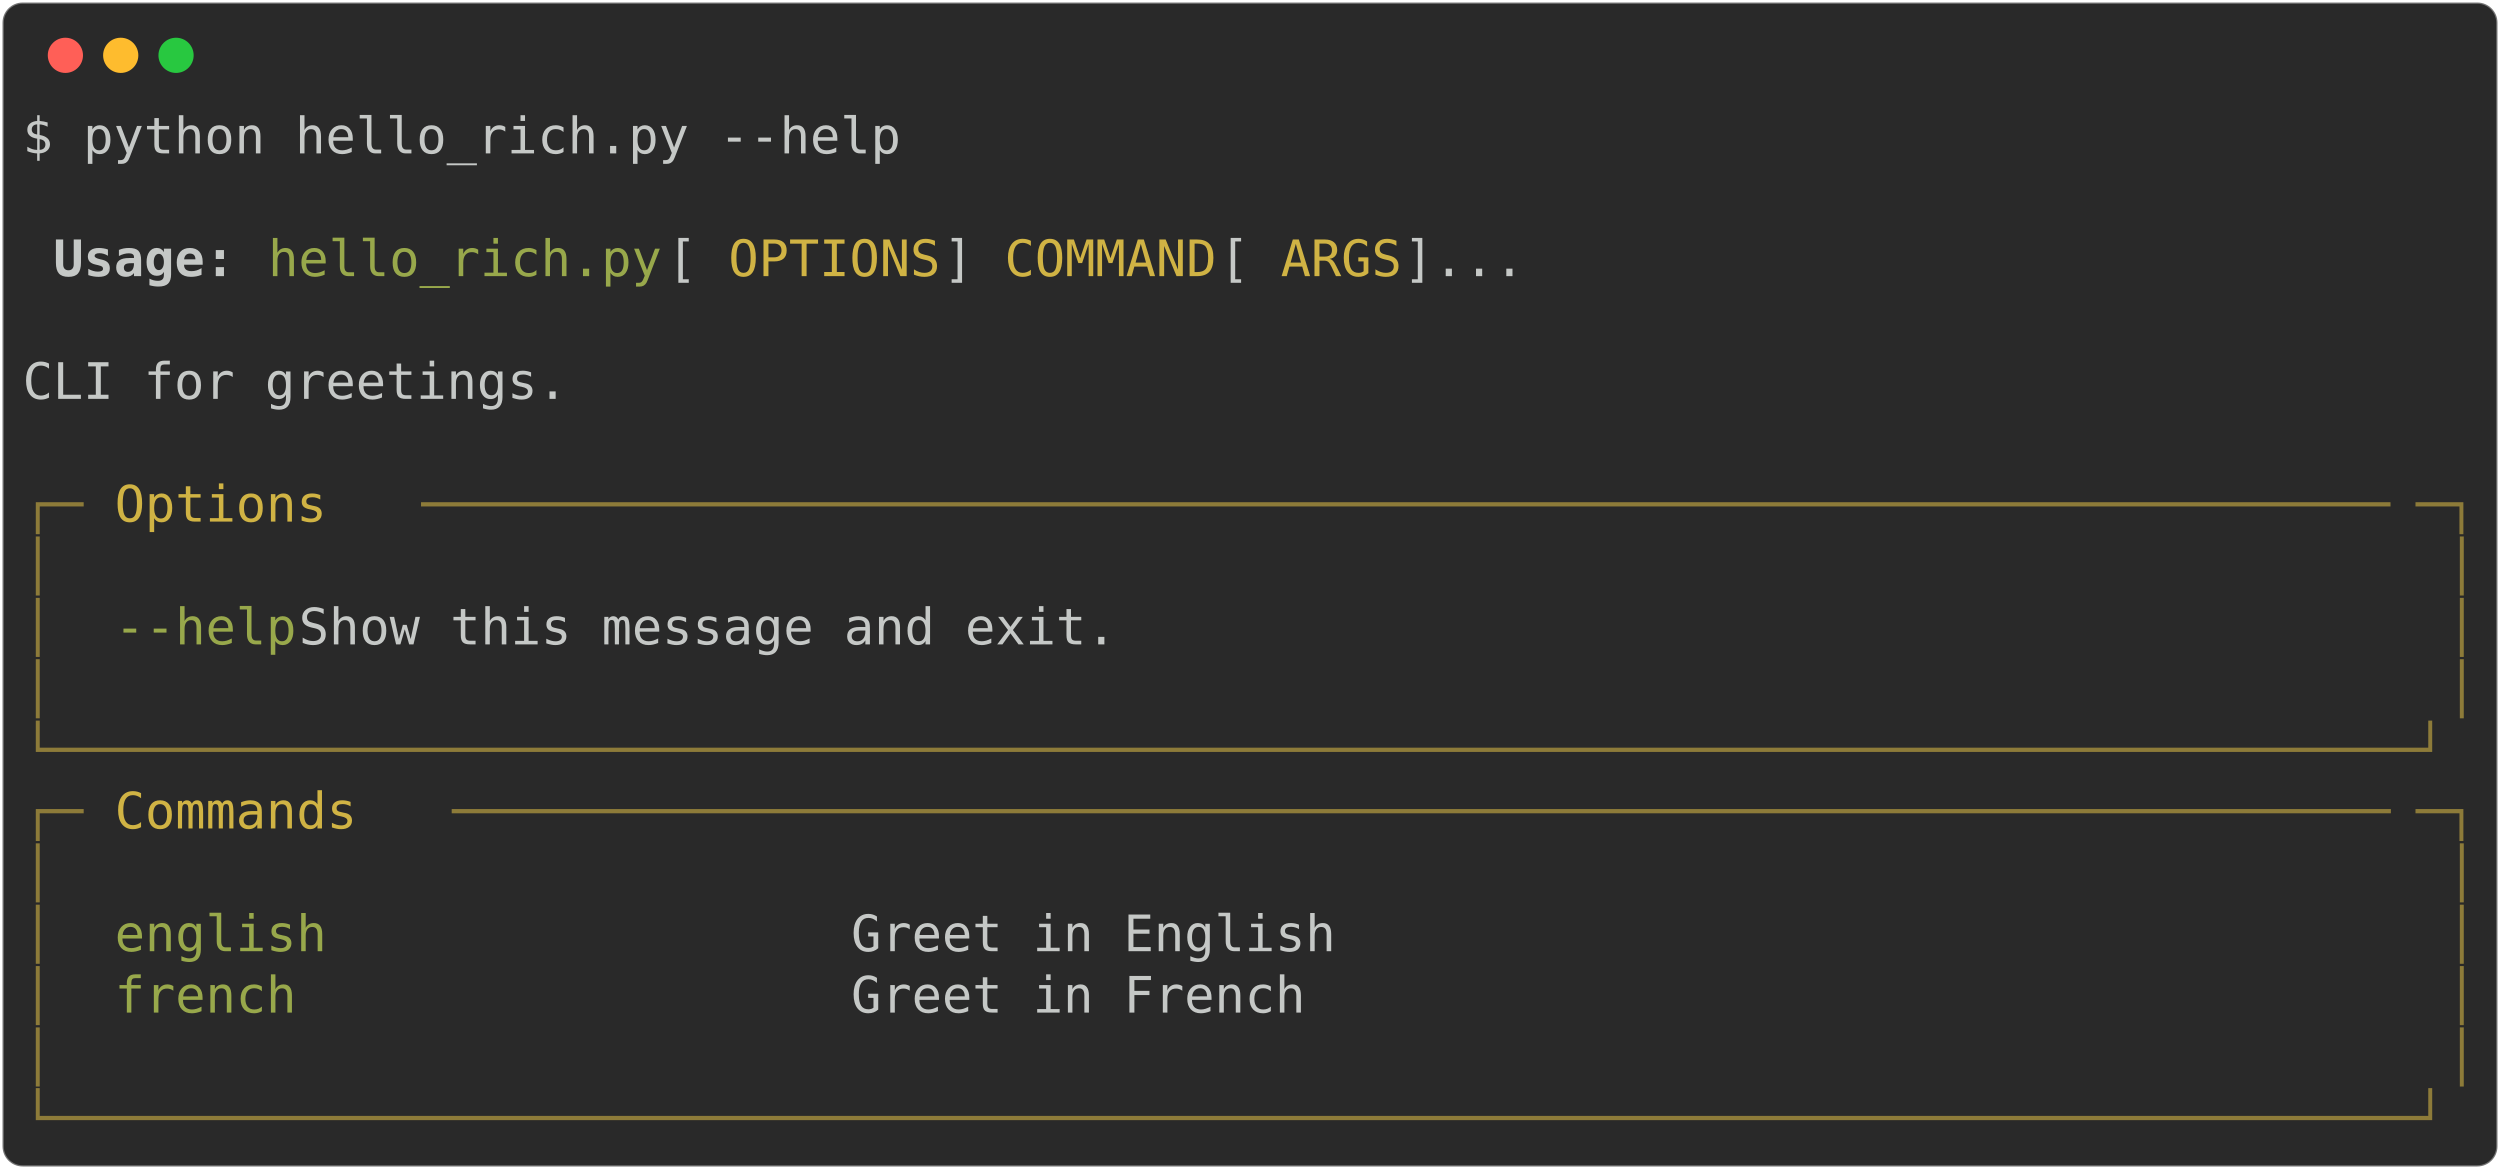
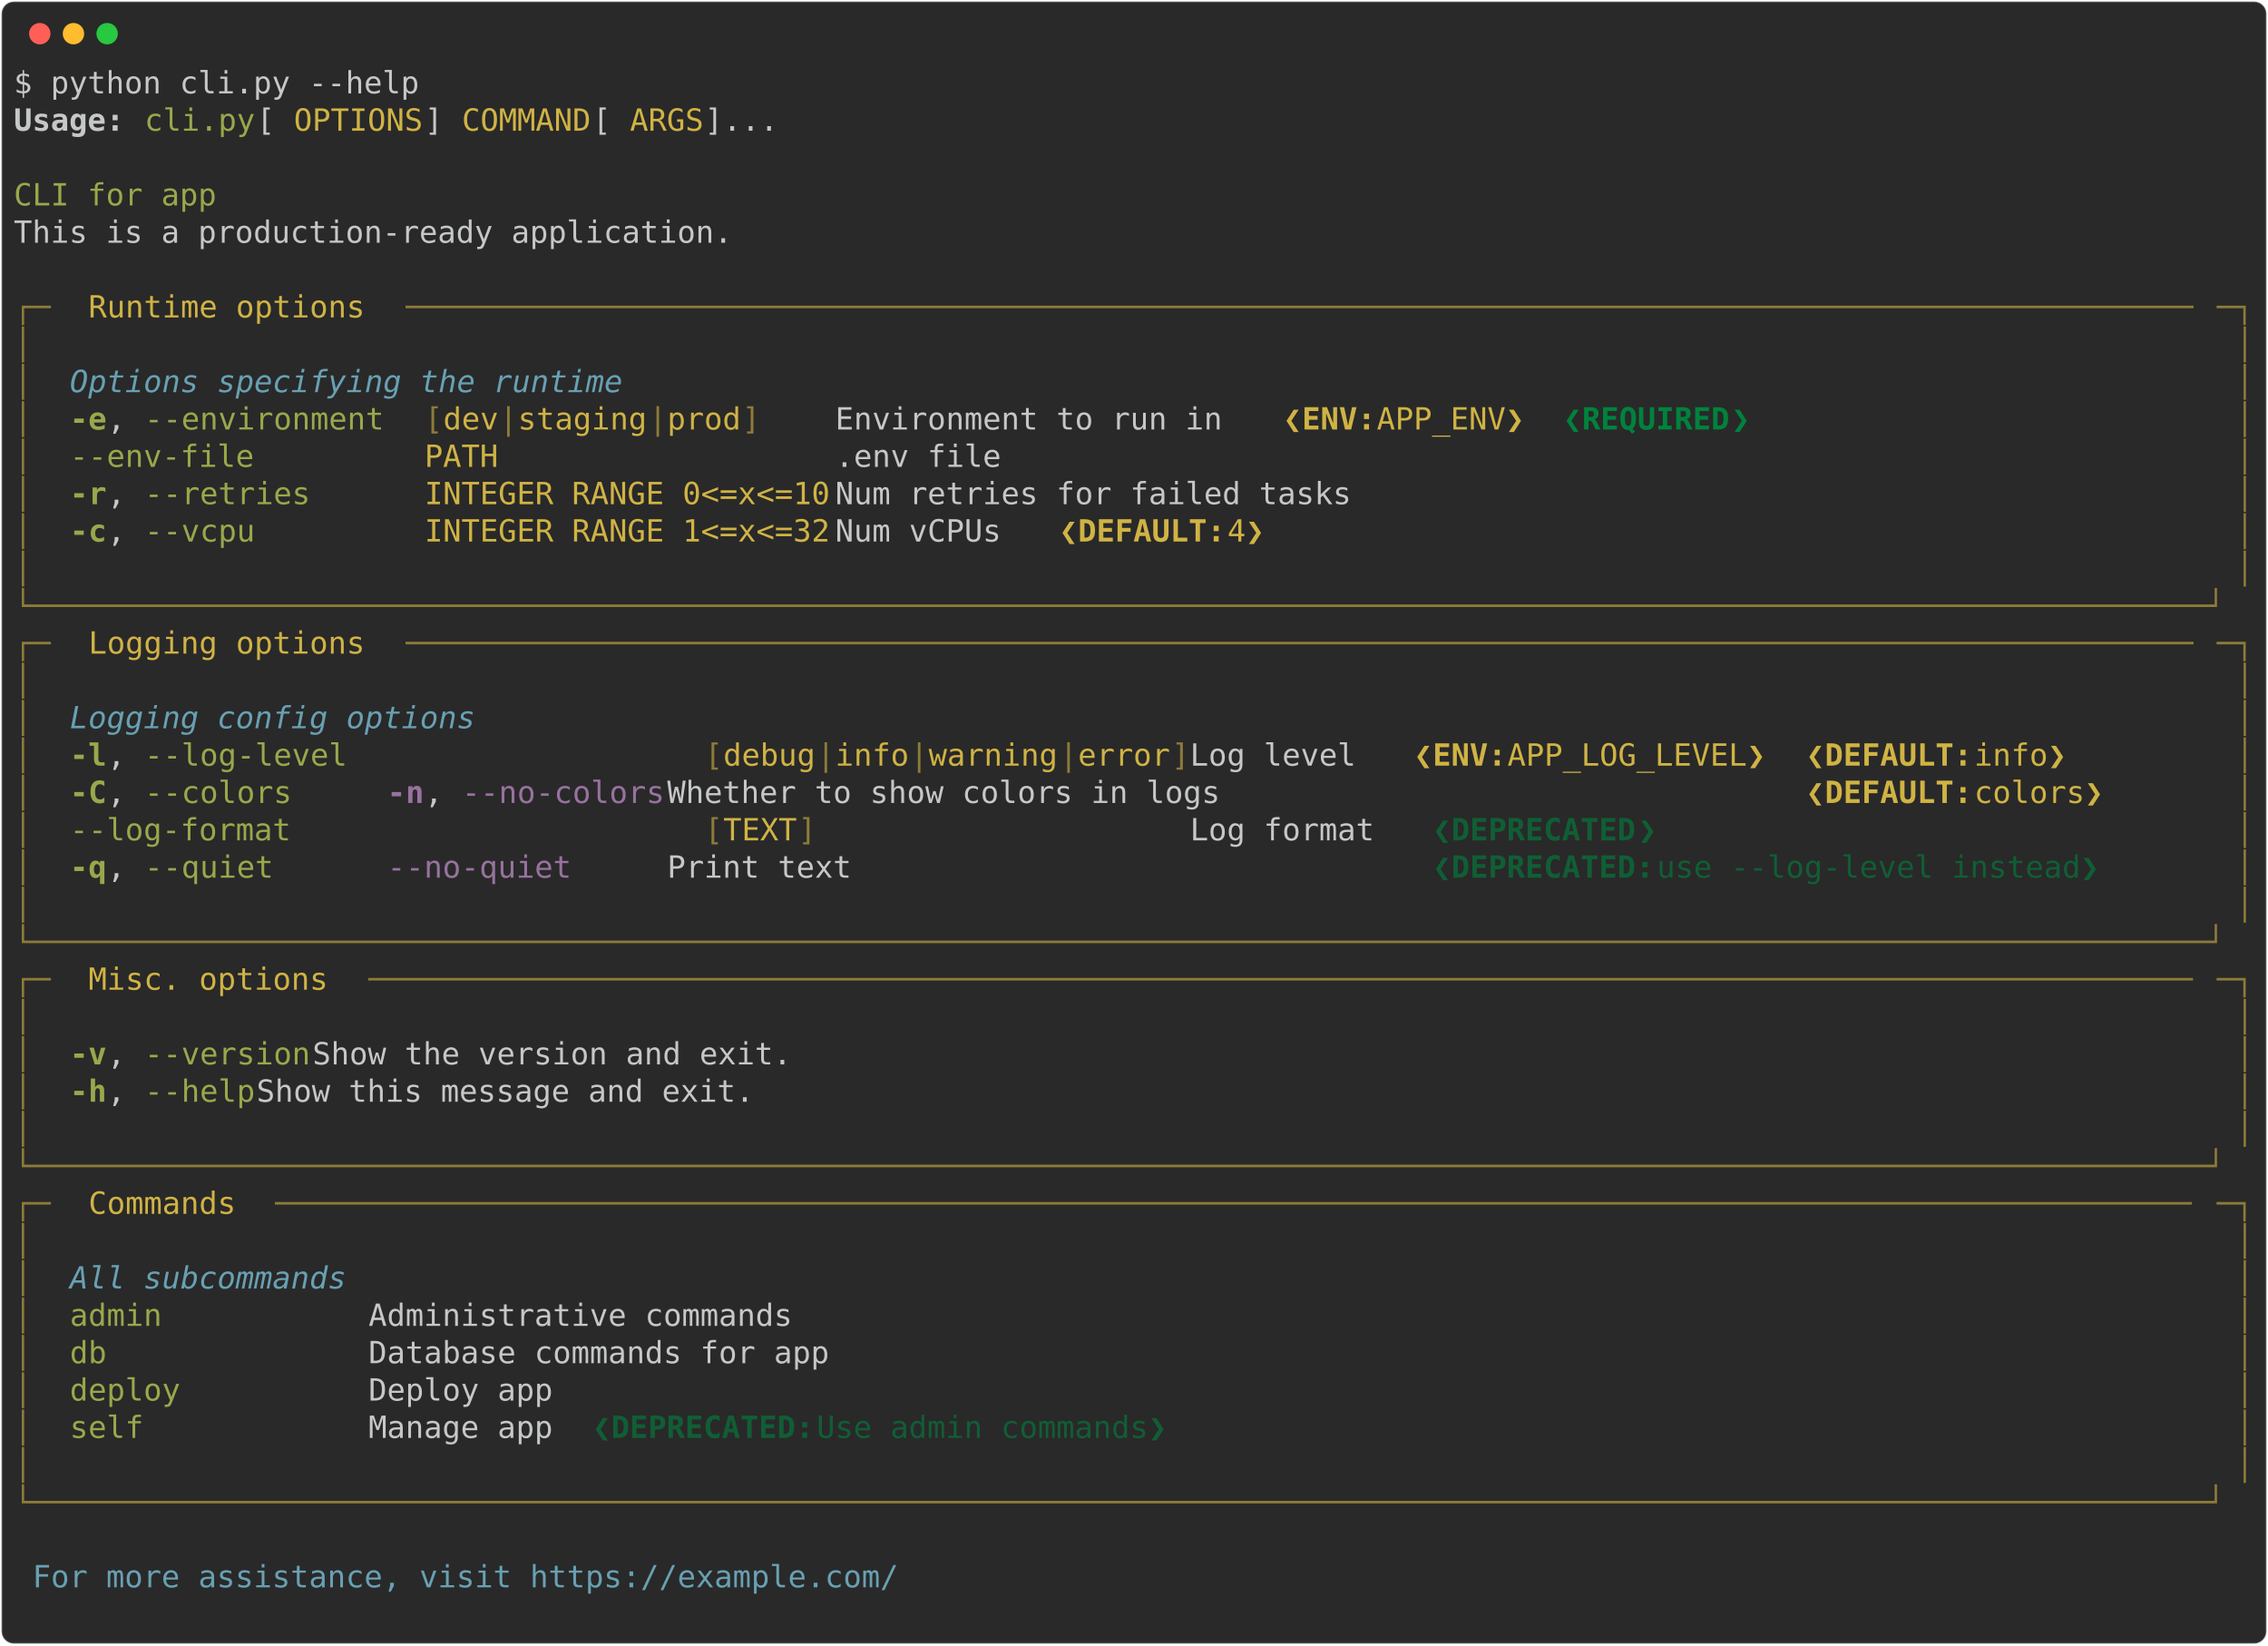
- <svg xmlns="http://www.w3.org/2000/svg" class="rich-terminal" viewBox="0 0 994 464.8">
+ <svg xmlns="http://www.w3.org/2000/svg" class="rich-terminal" viewBox="0 0 1482 1074.8">
  <style>

    @font-face {
        font-family: "Fira Code";
        src: local("FiraCode-Regular"),
                url("https://cdnjs.cloudflare.com/ajax/libs/firacode/6.2.0/woff2/FiraCode-Regular.woff2") format("woff2"),
                url("https://cdnjs.cloudflare.com/ajax/libs/firacode/6.2.0/woff/FiraCode-Regular.woff") format("woff");
        font-style: normal;
        font-weight: 400;
    }
    @font-face {
        font-family: "Fira Code";
        src: local("FiraCode-Bold"),
                url("https://cdnjs.cloudflare.com/ajax/libs/firacode/6.2.0/woff2/FiraCode-Bold.woff2") format("woff2"),
                url("https://cdnjs.cloudflare.com/ajax/libs/firacode/6.2.0/woff/FiraCode-Bold.woff") format("woff");
        font-style: bold;
        font-weight: 700;
    }

-     .terminal-767003265-matrix {
+     .terminal-3700140104-matrix {
        font-family: Fira Code, monospace;
        font-size: 20px;
        line-height: 24.4px;
        font-variant-east-asian: full-width;
    }

-     .terminal-767003265-title {
+     .terminal-3700140104-title {
        font-size: 18px;
        font-weight: bold;
        font-family: arial;
    }

-     .terminal-767003265-r1 { fill: #c5c8c6 }
- .terminal-767003265-r2 { fill: #c5c8c6;font-weight: bold }
- .terminal-767003265-r3 { fill: #98a84b }
- .terminal-767003265-r4 { fill: #d0b344 }
- .terminal-767003265-r5 { fill: #8d7b39 }
+     .terminal-3700140104-r1 { fill: #c5c8c6 }
+ .terminal-3700140104-r2 { fill: #c5c8c6;font-weight: bold }
+ .terminal-3700140104-r3 { fill: #98a84b }
+ .terminal-3700140104-r4 { fill: #d0b344 }
+ .terminal-3700140104-r5 { fill: #8d7b39 }
+ .terminal-3700140104-r6 { fill: #68a0b3;font-style: italic; }
+ .terminal-3700140104-r7 { fill: #98a84b;font-weight: bold }
+ .terminal-3700140104-r8 { fill: #d0b344;font-weight: bold }
+ .terminal-3700140104-r9 { fill: #00823d }
+ .terminal-3700140104-r10 { fill: #00823d;font-weight: bold }
+ .terminal-3700140104-r11 { fill: #98729f;font-weight: bold }
+ .terminal-3700140104-r12 { fill: #98729f }
+ .terminal-3700140104-r13 { fill: #105e35 }
+ .terminal-3700140104-r14 { fill: #105e35;font-weight: bold }
+ .terminal-3700140104-r15 { fill: #68a0b3 }
    </style>
  <defs>
-     <clipPath id="terminal-767003265-clip-terminal">
-       <rect x="0" y="0" width="975.0" height="413.8" />
-     </clipPath>
-     <clipPath id="terminal-767003265-line-0">
-       <rect x="0" y="1.5" width="976" height="24.65" />
-     </clipPath>
-     <clipPath id="terminal-767003265-line-1">
-       <rect x="0" y="25.9" width="976" height="24.65" />
-     </clipPath>
-     <clipPath id="terminal-767003265-line-2">
-       <rect x="0" y="50.3" width="976" height="24.65" />
-     </clipPath>
-     <clipPath id="terminal-767003265-line-3">
-       <rect x="0" y="74.7" width="976" height="24.65" />
-     </clipPath>
-     <clipPath id="terminal-767003265-line-4">
-       <rect x="0" y="99.1" width="976" height="24.65" />
-     </clipPath>
-     <clipPath id="terminal-767003265-line-5">
-       <rect x="0" y="123.5" width="976" height="24.65" />
-     </clipPath>
-     <clipPath id="terminal-767003265-line-6">
-       <rect x="0" y="147.9" width="976" height="24.65" />
-     </clipPath>
-     <clipPath id="terminal-767003265-line-7">
-       <rect x="0" y="172.3" width="976" height="24.65" />
-     </clipPath>
-     <clipPath id="terminal-767003265-line-8">
-       <rect x="0" y="196.7" width="976" height="24.65" />
-     </clipPath>
-     <clipPath id="terminal-767003265-line-9">
-       <rect x="0" y="221.1" width="976" height="24.65" />
-     </clipPath>
-     <clipPath id="terminal-767003265-line-10">
-       <rect x="0" y="245.5" width="976" height="24.65" />
-     </clipPath>
-     <clipPath id="terminal-767003265-line-11">
-       <rect x="0" y="269.9" width="976" height="24.65" />
-     </clipPath>
-     <clipPath id="terminal-767003265-line-12">
-       <rect x="0" y="294.3" width="976" height="24.65" />
-     </clipPath>
-     <clipPath id="terminal-767003265-line-13">
-       <rect x="0" y="318.7" width="976" height="24.65" />
-     </clipPath>
-     <clipPath id="terminal-767003265-line-14">
-       <rect x="0" y="343.1" width="976" height="24.65" />
-     </clipPath>
-     <clipPath id="terminal-767003265-line-15">
-       <rect x="0" y="367.5" width="976" height="24.65" />
+     <clipPath id="terminal-3700140104-clip-terminal">
+       <rect x="0" y="0" width="1463.0" height="1023.8" />
+     </clipPath>
+     <clipPath id="terminal-3700140104-line-0">
+       <rect x="0" y="1.5" width="1464" height="24.65" />
+     </clipPath>
+     <clipPath id="terminal-3700140104-line-1">
+       <rect x="0" y="25.9" width="1464" height="24.65" />
+     </clipPath>
+     <clipPath id="terminal-3700140104-line-2">
+       <rect x="0" y="50.3" width="1464" height="24.65" />
+     </clipPath>
+     <clipPath id="terminal-3700140104-line-3">
+       <rect x="0" y="74.7" width="1464" height="24.65" />
+     </clipPath>
+     <clipPath id="terminal-3700140104-line-4">
+       <rect x="0" y="99.1" width="1464" height="24.65" />
+     </clipPath>
+     <clipPath id="terminal-3700140104-line-5">
+       <rect x="0" y="123.5" width="1464" height="24.65" />
+     </clipPath>
+     <clipPath id="terminal-3700140104-line-6">
+       <rect x="0" y="147.9" width="1464" height="24.65" />
+     </clipPath>
+     <clipPath id="terminal-3700140104-line-7">
+       <rect x="0" y="172.3" width="1464" height="24.65" />
+     </clipPath>
+     <clipPath id="terminal-3700140104-line-8">
+       <rect x="0" y="196.7" width="1464" height="24.65" />
+     </clipPath>
+     <clipPath id="terminal-3700140104-line-9">
+       <rect x="0" y="221.1" width="1464" height="24.65" />
+     </clipPath>
+     <clipPath id="terminal-3700140104-line-10">
+       <rect x="0" y="245.5" width="1464" height="24.65" />
+     </clipPath>
+     <clipPath id="terminal-3700140104-line-11">
+       <rect x="0" y="269.9" width="1464" height="24.65" />
+     </clipPath>
+     <clipPath id="terminal-3700140104-line-12">
+       <rect x="0" y="294.3" width="1464" height="24.65" />
+     </clipPath>
+     <clipPath id="terminal-3700140104-line-13">
+       <rect x="0" y="318.7" width="1464" height="24.65" />
+     </clipPath>
+     <clipPath id="terminal-3700140104-line-14">
+       <rect x="0" y="343.1" width="1464" height="24.65" />
+     </clipPath>
+     <clipPath id="terminal-3700140104-line-15">
+       <rect x="0" y="367.5" width="1464" height="24.65" />
+     </clipPath>
+     <clipPath id="terminal-3700140104-line-16">
+       <rect x="0" y="391.9" width="1464" height="24.65" />
+     </clipPath>
+     <clipPath id="terminal-3700140104-line-17">
+       <rect x="0" y="416.3" width="1464" height="24.65" />
+     </clipPath>
+     <clipPath id="terminal-3700140104-line-18">
+       <rect x="0" y="440.7" width="1464" height="24.65" />
+     </clipPath>
+     <clipPath id="terminal-3700140104-line-19">
+       <rect x="0" y="465.1" width="1464" height="24.65" />
+     </clipPath>
+     <clipPath id="terminal-3700140104-line-20">
+       <rect x="0" y="489.5" width="1464" height="24.65" />
+     </clipPath>
+     <clipPath id="terminal-3700140104-line-21">
+       <rect x="0" y="513.9" width="1464" height="24.65" />
+     </clipPath>
+     <clipPath id="terminal-3700140104-line-22">
+       <rect x="0" y="538.3" width="1464" height="24.65" />
+     </clipPath>
+     <clipPath id="terminal-3700140104-line-23">
+       <rect x="0" y="562.7" width="1464" height="24.65" />
+     </clipPath>
+     <clipPath id="terminal-3700140104-line-24">
+       <rect x="0" y="587.1" width="1464" height="24.65" />
+     </clipPath>
+     <clipPath id="terminal-3700140104-line-25">
+       <rect x="0" y="611.5" width="1464" height="24.65" />
+     </clipPath>
+     <clipPath id="terminal-3700140104-line-26">
+       <rect x="0" y="635.9" width="1464" height="24.65" />
+     </clipPath>
+     <clipPath id="terminal-3700140104-line-27">
+       <rect x="0" y="660.3" width="1464" height="24.65" />
+     </clipPath>
+     <clipPath id="terminal-3700140104-line-28">
+       <rect x="0" y="684.7" width="1464" height="24.65" />
+     </clipPath>
+     <clipPath id="terminal-3700140104-line-29">
+       <rect x="0" y="709.1" width="1464" height="24.65" />
+     </clipPath>
+     <clipPath id="terminal-3700140104-line-30">
+       <rect x="0" y="733.5" width="1464" height="24.65" />
+     </clipPath>
+     <clipPath id="terminal-3700140104-line-31">
+       <rect x="0" y="757.9" width="1464" height="24.65" />
+     </clipPath>
+     <clipPath id="terminal-3700140104-line-32">
+       <rect x="0" y="782.3" width="1464" height="24.65" />
+     </clipPath>
+     <clipPath id="terminal-3700140104-line-33">
+       <rect x="0" y="806.7" width="1464" height="24.65" />
+     </clipPath>
+     <clipPath id="terminal-3700140104-line-34">
+       <rect x="0" y="831.1" width="1464" height="24.65" />
+     </clipPath>
+     <clipPath id="terminal-3700140104-line-35">
+       <rect x="0" y="855.5" width="1464" height="24.65" />
+     </clipPath>
+     <clipPath id="terminal-3700140104-line-36">
+       <rect x="0" y="879.9" width="1464" height="24.65" />
+     </clipPath>
+     <clipPath id="terminal-3700140104-line-37">
+       <rect x="0" y="904.3" width="1464" height="24.65" />
+     </clipPath>
+     <clipPath id="terminal-3700140104-line-38">
+       <rect x="0" y="928.7" width="1464" height="24.65" />
+     </clipPath>
+     <clipPath id="terminal-3700140104-line-39">
+       <rect x="0" y="953.1" width="1464" height="24.65" />
+     </clipPath>
+     <clipPath id="terminal-3700140104-line-40">
+       <rect x="0" y="977.5" width="1464" height="24.65" />
    </clipPath>
  </defs>
-   <rect fill="#292929" stroke="rgba(255,255,255,0.35)" stroke-width="1" x="1" y="1" width="992" height="462.8" rx="8" />
+   <rect fill="#292929" stroke="rgba(255,255,255,0.35)" stroke-width="1" x="1" y="1" width="1480" height="1072.8" rx="8" />
  <g transform="translate(26,22)">
    <circle cx="0" cy="0" r="7" fill="#ff5f57" />
    <circle cx="22" cy="0" r="7" fill="#febc2e" />
    <circle cx="44" cy="0" r="7" fill="#28c840" />
  </g>
-   <g transform="translate(9, 41)" clip-path="url(#terminal-767003265-clip-terminal)">
-     <g class="terminal-767003265-matrix">
-       <text class="terminal-767003265-r1" x="0" y="20" textLength="353.8" clip-path="url(#terminal-767003265-line-0)">$ python hello_rich.py --help</text>
-       <text class="terminal-767003265-r1" x="976" y="20" textLength="12.2" clip-path="url(#terminal-767003265-line-0)">
- </text>
-       <text class="terminal-767003265-r1" x="976" y="44.4" textLength="12.2" clip-path="url(#terminal-767003265-line-1)">
- </text>
-       <text class="terminal-767003265-r2" x="12.2" y="68.8" textLength="73.2" clip-path="url(#terminal-767003265-line-2)">Usage:</text>
-       <text class="terminal-767003265-r3" x="97.6" y="68.8" textLength="158.6" clip-path="url(#terminal-767003265-line-2)">hello_rich.py</text>
-       <text class="terminal-767003265-r1" x="256.2" y="68.8" textLength="24.4" clip-path="url(#terminal-767003265-line-2)"> [</text>
-       <text class="terminal-767003265-r4" x="280.6" y="68.8" textLength="85.4" clip-path="url(#terminal-767003265-line-2)">OPTIONS</text>
-       <text class="terminal-767003265-r1" x="366" y="68.8" textLength="24.4" clip-path="url(#terminal-767003265-line-2)">] </text>
-       <text class="terminal-767003265-r4" x="390.4" y="68.8" textLength="85.4" clip-path="url(#terminal-767003265-line-2)">COMMAND</text>
-       <text class="terminal-767003265-r1" x="475.8" y="68.8" textLength="24.4" clip-path="url(#terminal-767003265-line-2)"> [</text>
-       <text class="terminal-767003265-r4" x="500.2" y="68.8" textLength="48.8" clip-path="url(#terminal-767003265-line-2)">ARGS</text>
-       <text class="terminal-767003265-r1" x="549" y="68.8" textLength="427" clip-path="url(#terminal-767003265-line-2)">]...                               </text>
-       <text class="terminal-767003265-r1" x="976" y="68.8" textLength="12.2" clip-path="url(#terminal-767003265-line-2)">
- </text>
-       <text class="terminal-767003265-r1" x="976" y="93.2" textLength="12.2" clip-path="url(#terminal-767003265-line-3)">
- </text>
-       <text class="terminal-767003265-r1" x="0" y="117.6" textLength="976" clip-path="url(#terminal-767003265-line-4)"> CLI for greetings.                                                             </text>
-       <text class="terminal-767003265-r1" x="976" y="117.6" textLength="12.2" clip-path="url(#terminal-767003265-line-4)">
- </text>
-       <text class="terminal-767003265-r1" x="976" y="142" textLength="12.2" clip-path="url(#terminal-767003265-line-5)">
- </text>
-       <text class="terminal-767003265-r5" x="0" y="166.4" textLength="24.4" clip-path="url(#terminal-767003265-line-6)">┌─</text>
-       <text class="terminal-767003265-r4" x="36.6" y="166.4" textLength="109.8" clip-path="url(#terminal-767003265-line-6)"> Options </text>
-       <text class="terminal-767003265-r5" x="158.6" y="166.4" textLength="793" clip-path="url(#terminal-767003265-line-6)">─────────────────────────────────────────────────────────────────</text>
-       <text class="terminal-767003265-r5" x="951.6" y="166.4" textLength="24.4" clip-path="url(#terminal-767003265-line-6)">─┐</text>
-       <text class="terminal-767003265-r1" x="976" y="166.4" textLength="12.2" clip-path="url(#terminal-767003265-line-6)">
- </text>
-       <text class="terminal-767003265-r5" x="0" y="190.8" textLength="12.2" clip-path="url(#terminal-767003265-line-7)">│</text>
-       <text class="terminal-767003265-r5" x="963.8" y="190.8" textLength="12.2" clip-path="url(#terminal-767003265-line-7)">│</text>
-       <text class="terminal-767003265-r1" x="976" y="190.8" textLength="12.2" clip-path="url(#terminal-767003265-line-7)">
- </text>
-       <text class="terminal-767003265-r5" x="0" y="215.2" textLength="12.2" clip-path="url(#terminal-767003265-line-8)">│</text>
-       <text class="terminal-767003265-r3" x="36.6" y="215.2" textLength="73.2" clip-path="url(#terminal-767003265-line-8)">--help</text>
-       <text class="terminal-767003265-r1" x="109.8" y="215.2" textLength="854" clip-path="url(#terminal-767003265-line-8)">  Show this message and exit.                                         </text>
-       <text class="terminal-767003265-r5" x="963.8" y="215.2" textLength="12.2" clip-path="url(#terminal-767003265-line-8)">│</text>
-       <text class="terminal-767003265-r1" x="976" y="215.2" textLength="12.2" clip-path="url(#terminal-767003265-line-8)">
- </text>
-       <text class="terminal-767003265-r5" x="0" y="239.6" textLength="12.2" clip-path="url(#terminal-767003265-line-9)">│</text>
-       <text class="terminal-767003265-r5" x="963.8" y="239.6" textLength="12.2" clip-path="url(#terminal-767003265-line-9)">│</text>
-       <text class="terminal-767003265-r1" x="976" y="239.6" textLength="12.2" clip-path="url(#terminal-767003265-line-9)">
- </text>
-       <text class="terminal-767003265-r5" x="0" y="264" textLength="976" clip-path="url(#terminal-767003265-line-10)">└──────────────────────────────────────────────────────────────────────────────┘</text>
-       <text class="terminal-767003265-r1" x="976" y="264" textLength="12.2" clip-path="url(#terminal-767003265-line-10)">
- </text>
-       <text class="terminal-767003265-r5" x="0" y="288.4" textLength="24.4" clip-path="url(#terminal-767003265-line-11)">┌─</text>
-       <text class="terminal-767003265-r4" x="36.6" y="288.4" textLength="122" clip-path="url(#terminal-767003265-line-11)"> Commands </text>
-       <text class="terminal-767003265-r5" x="170.8" y="288.4" textLength="780.8" clip-path="url(#terminal-767003265-line-11)">────────────────────────────────────────────────────────────────</text>
-       <text class="terminal-767003265-r5" x="951.6" y="288.4" textLength="24.4" clip-path="url(#terminal-767003265-line-11)">─┐</text>
-       <text class="terminal-767003265-r1" x="976" y="288.4" textLength="12.2" clip-path="url(#terminal-767003265-line-11)">
- </text>
-       <text class="terminal-767003265-r5" x="0" y="312.8" textLength="12.2" clip-path="url(#terminal-767003265-line-12)">│</text>
-       <text class="terminal-767003265-r5" x="963.8" y="312.8" textLength="12.2" clip-path="url(#terminal-767003265-line-12)">│</text>
-       <text class="terminal-767003265-r1" x="976" y="312.8" textLength="12.2" clip-path="url(#terminal-767003265-line-12)">
- </text>
-       <text class="terminal-767003265-r5" x="0" y="337.2" textLength="12.2" clip-path="url(#terminal-767003265-line-13)">│</text>
-       <text class="terminal-767003265-r3" x="36.6" y="337.2" textLength="280.6" clip-path="url(#terminal-767003265-line-13)">english                </text>
-       <text class="terminal-767003265-r1" x="329.4" y="337.2" textLength="634.4" clip-path="url(#terminal-767003265-line-13)"> Greet in English                                   </text>
-       <text class="terminal-767003265-r5" x="963.8" y="337.2" textLength="12.2" clip-path="url(#terminal-767003265-line-13)">│</text>
-       <text class="terminal-767003265-r1" x="976" y="337.2" textLength="12.2" clip-path="url(#terminal-767003265-line-13)">
- </text>
-       <text class="terminal-767003265-r5" x="0" y="361.6" textLength="12.2" clip-path="url(#terminal-767003265-line-14)">│</text>
-       <text class="terminal-767003265-r3" x="36.6" y="361.6" textLength="280.6" clip-path="url(#terminal-767003265-line-14)">french                 </text>
-       <text class="terminal-767003265-r1" x="329.4" y="361.6" textLength="634.4" clip-path="url(#terminal-767003265-line-14)"> Greet in French                                    </text>
-       <text class="terminal-767003265-r5" x="963.8" y="361.6" textLength="12.2" clip-path="url(#terminal-767003265-line-14)">│</text>
-       <text class="terminal-767003265-r1" x="976" y="361.6" textLength="12.2" clip-path="url(#terminal-767003265-line-14)">
- </text>
-       <text class="terminal-767003265-r5" x="0" y="386" textLength="12.2" clip-path="url(#terminal-767003265-line-15)">│</text>
-       <text class="terminal-767003265-r5" x="963.8" y="386" textLength="12.2" clip-path="url(#terminal-767003265-line-15)">│</text>
-       <text class="terminal-767003265-r1" x="976" y="386" textLength="12.2" clip-path="url(#terminal-767003265-line-15)">
- </text>
-       <text class="terminal-767003265-r5" x="0" y="410.4" textLength="976" clip-path="url(#terminal-767003265-line-16)">└──────────────────────────────────────────────────────────────────────────────┘</text>
-       <text class="terminal-767003265-r1" x="976" y="410.4" textLength="12.2" clip-path="url(#terminal-767003265-line-16)">
+   <g transform="translate(9, 41)" clip-path="url(#terminal-3700140104-clip-terminal)">
+     <g class="terminal-3700140104-matrix">
+       <text class="terminal-3700140104-r1" x="0" y="20" textLength="268.4" clip-path="url(#terminal-3700140104-line-0)">$ python cli.py --help</text>
+       <text class="terminal-3700140104-r1" x="1464" y="20" textLength="12.2" clip-path="url(#terminal-3700140104-line-0)">
+ </text>
+       <text class="terminal-3700140104-r2" x="0" y="44.4" textLength="73.2" clip-path="url(#terminal-3700140104-line-1)">Usage:</text>
+       <text class="terminal-3700140104-r3" x="85.4" y="44.4" textLength="73.2" clip-path="url(#terminal-3700140104-line-1)">cli.py</text>
+       <text class="terminal-3700140104-r1" x="158.6" y="44.4" textLength="24.4" clip-path="url(#terminal-3700140104-line-1)"> [</text>
+       <text class="terminal-3700140104-r4" x="183" y="44.4" textLength="85.4" clip-path="url(#terminal-3700140104-line-1)">OPTIONS</text>
+       <text class="terminal-3700140104-r1" x="268.4" y="44.4" textLength="24.4" clip-path="url(#terminal-3700140104-line-1)">] </text>
+       <text class="terminal-3700140104-r4" x="292.8" y="44.4" textLength="85.4" clip-path="url(#terminal-3700140104-line-1)">COMMAND</text>
+       <text class="terminal-3700140104-r1" x="378.2" y="44.4" textLength="24.4" clip-path="url(#terminal-3700140104-line-1)"> [</text>
+       <text class="terminal-3700140104-r4" x="402.6" y="44.4" textLength="48.8" clip-path="url(#terminal-3700140104-line-1)">ARGS</text>
+       <text class="terminal-3700140104-r1" x="451.4" y="44.4" textLength="1012.6" clip-path="url(#terminal-3700140104-line-1)">]...                                                                               </text>
+       <text class="terminal-3700140104-r1" x="1464" y="44.4" textLength="12.2" clip-path="url(#terminal-3700140104-line-1)">
+ </text>
+       <text class="terminal-3700140104-r1" x="1464" y="68.8" textLength="12.2" clip-path="url(#terminal-3700140104-line-2)">
+ </text>
+       <text class="terminal-3700140104-r3" x="0" y="93.2" textLength="134.2" clip-path="url(#terminal-3700140104-line-3)">CLI for app</text>
+       <text class="terminal-3700140104-r1" x="1464" y="93.2" textLength="12.2" clip-path="url(#terminal-3700140104-line-3)">
+ </text>
+       <text class="terminal-3700140104-r1" x="0" y="117.6" textLength="1464" clip-path="url(#terminal-3700140104-line-4)">This is a production-ready application.                                                                                 </text>
+       <text class="terminal-3700140104-r1" x="1464" y="117.6" textLength="12.2" clip-path="url(#terminal-3700140104-line-4)">
+ </text>
+       <text class="terminal-3700140104-r1" x="1464" y="142" textLength="12.2" clip-path="url(#terminal-3700140104-line-5)">
+ </text>
+       <text class="terminal-3700140104-r5" x="0" y="166.4" textLength="24.4" clip-path="url(#terminal-3700140104-line-6)">┌─</text>
+       <text class="terminal-3700140104-r4" x="48.8" y="166.4" textLength="183" clip-path="url(#terminal-3700140104-line-6)">Runtime options</text>
+       <text class="terminal-3700140104-r5" x="256.2" y="166.4" textLength="1183.4" clip-path="url(#terminal-3700140104-line-6)">─────────────────────────────────────────────────────────────────────────────────────────────────</text>
+       <text class="terminal-3700140104-r5" x="1439.6" y="166.4" textLength="24.4" clip-path="url(#terminal-3700140104-line-6)">─┐</text>
+       <text class="terminal-3700140104-r1" x="1464" y="166.4" textLength="12.2" clip-path="url(#terminal-3700140104-line-6)">
+ </text>
+       <text class="terminal-3700140104-r5" x="0" y="190.8" textLength="12.2" clip-path="url(#terminal-3700140104-line-7)">│</text>
+       <text class="terminal-3700140104-r5" x="1451.8" y="190.8" textLength="12.2" clip-path="url(#terminal-3700140104-line-7)">│</text>
+       <text class="terminal-3700140104-r1" x="1464" y="190.8" textLength="12.2" clip-path="url(#terminal-3700140104-line-7)">
+ </text>
+       <text class="terminal-3700140104-r5" x="0" y="215.2" textLength="12.2" clip-path="url(#terminal-3700140104-line-8)">│</text>
+       <text class="terminal-3700140104-r6" x="36.6" y="215.2" textLength="366" clip-path="url(#terminal-3700140104-line-8)">Options specifying the runtime</text>
+       <text class="terminal-3700140104-r5" x="1451.8" y="215.2" textLength="12.2" clip-path="url(#terminal-3700140104-line-8)">│</text>
+       <text class="terminal-3700140104-r1" x="1464" y="215.2" textLength="12.2" clip-path="url(#terminal-3700140104-line-8)">
+ </text>
+       <text class="terminal-3700140104-r5" x="0" y="239.6" textLength="12.2" clip-path="url(#terminal-3700140104-line-9)">│</text>
+       <text class="terminal-3700140104-r7" x="36.6" y="239.6" textLength="24.4" clip-path="url(#terminal-3700140104-line-9)">-e</text>
+       <text class="terminal-3700140104-r1" x="61" y="239.6" textLength="24.4" clip-path="url(#terminal-3700140104-line-9)">, </text>
+       <text class="terminal-3700140104-r3" x="85.4" y="239.6" textLength="158.6" clip-path="url(#terminal-3700140104-line-9)">--environment</text>
+       <text class="terminal-3700140104-r5" x="268.4" y="239.6" textLength="12.2" clip-path="url(#terminal-3700140104-line-9)">[</text>
+       <text class="terminal-3700140104-r4" x="280.6" y="239.6" textLength="36.6" clip-path="url(#terminal-3700140104-line-9)">dev</text>
+       <text class="terminal-3700140104-r5" x="317.2" y="239.6" textLength="12.2" clip-path="url(#terminal-3700140104-line-9)">|</text>
+       <text class="terminal-3700140104-r4" x="329.4" y="239.6" textLength="85.4" clip-path="url(#terminal-3700140104-line-9)">staging</text>
+       <text class="terminal-3700140104-r5" x="414.8" y="239.6" textLength="12.2" clip-path="url(#terminal-3700140104-line-9)">|</text>
+       <text class="terminal-3700140104-r4" x="427" y="239.6" textLength="48.8" clip-path="url(#terminal-3700140104-line-9)">prod</text>
+       <text class="terminal-3700140104-r5" x="475.8" y="239.6" textLength="12.2" clip-path="url(#terminal-3700140104-line-9)">]</text>
+       <text class="terminal-3700140104-r1" x="536.8" y="239.6" textLength="292.8" clip-path="url(#terminal-3700140104-line-9)">  Environment to run in </text>
+       <text class="terminal-3700140104-r4" x="829.6" y="239.6" textLength="12.2" clip-path="url(#terminal-3700140104-line-9)">❮</text>
+       <text class="terminal-3700140104-r8" x="841.8" y="239.6" textLength="48.8" clip-path="url(#terminal-3700140104-line-9)">ENV:</text>
+       <text class="terminal-3700140104-r4" x="890.6" y="239.6" textLength="109.8" clip-path="url(#terminal-3700140104-line-9)"> APP_ENV❯</text>
+       <text class="terminal-3700140104-r9" x="1012.6" y="239.6" textLength="12.2" clip-path="url(#terminal-3700140104-line-9)">❮</text>
+       <text class="terminal-3700140104-r10" x="1024.8" y="239.6" textLength="97.6" clip-path="url(#terminal-3700140104-line-9)">REQUIRED</text>
+       <text class="terminal-3700140104-r9" x="1122.4" y="239.6" textLength="12.2" clip-path="url(#terminal-3700140104-line-9)">❯</text>
+       <text class="terminal-3700140104-r5" x="1451.8" y="239.6" textLength="12.2" clip-path="url(#terminal-3700140104-line-9)">│</text>
+       <text class="terminal-3700140104-r1" x="1464" y="239.6" textLength="12.2" clip-path="url(#terminal-3700140104-line-9)">
+ </text>
+       <text class="terminal-3700140104-r5" x="0" y="264" textLength="12.2" clip-path="url(#terminal-3700140104-line-10)">│</text>
+       <text class="terminal-3700140104-r3" x="36.6" y="264" textLength="207.4" clip-path="url(#terminal-3700140104-line-10)">--env-file       </text>
+       <text class="terminal-3700140104-r4" x="268.4" y="264" textLength="268.4" clip-path="url(#terminal-3700140104-line-10)">PATH                  </text>
+       <text class="terminal-3700140104-r1" x="536.8" y="264" textLength="915" clip-path="url(#terminal-3700140104-line-10)">  .env file                                                                </text>
+       <text class="terminal-3700140104-r5" x="1451.8" y="264" textLength="12.2" clip-path="url(#terminal-3700140104-line-10)">│</text>
+       <text class="terminal-3700140104-r1" x="1464" y="264" textLength="12.2" clip-path="url(#terminal-3700140104-line-10)">
+ </text>
+       <text class="terminal-3700140104-r5" x="0" y="288.4" textLength="12.2" clip-path="url(#terminal-3700140104-line-11)">│</text>
+       <text class="terminal-3700140104-r7" x="36.6" y="288.4" textLength="24.4" clip-path="url(#terminal-3700140104-line-11)">-r</text>
+       <text class="terminal-3700140104-r1" x="61" y="288.4" textLength="24.4" clip-path="url(#terminal-3700140104-line-11)">, </text>
+       <text class="terminal-3700140104-r3" x="85.4" y="288.4" textLength="109.8" clip-path="url(#terminal-3700140104-line-11)">--retries</text>
+       <text class="terminal-3700140104-r4" x="268.4" y="288.4" textLength="268.4" clip-path="url(#terminal-3700140104-line-11)">INTEGER RANGE 0&lt;=x&lt;=10</text>
+       <text class="terminal-3700140104-r1" x="536.8" y="288.4" textLength="915" clip-path="url(#terminal-3700140104-line-11)">  Num retries for failed tasks                                             </text>
+       <text class="terminal-3700140104-r5" x="1451.8" y="288.4" textLength="12.2" clip-path="url(#terminal-3700140104-line-11)">│</text>
+       <text class="terminal-3700140104-r1" x="1464" y="288.4" textLength="12.2" clip-path="url(#terminal-3700140104-line-11)">
+ </text>
+       <text class="terminal-3700140104-r5" x="0" y="312.8" textLength="12.2" clip-path="url(#terminal-3700140104-line-12)">│</text>
+       <text class="terminal-3700140104-r7" x="36.6" y="312.8" textLength="24.4" clip-path="url(#terminal-3700140104-line-12)">-c</text>
+       <text class="terminal-3700140104-r1" x="61" y="312.8" textLength="24.4" clip-path="url(#terminal-3700140104-line-12)">, </text>
+       <text class="terminal-3700140104-r3" x="85.4" y="312.8" textLength="73.2" clip-path="url(#terminal-3700140104-line-12)">--vcpu</text>
+       <text class="terminal-3700140104-r4" x="268.4" y="312.8" textLength="268.4" clip-path="url(#terminal-3700140104-line-12)">INTEGER RANGE 1&lt;=x&lt;=32</text>
+       <text class="terminal-3700140104-r1" x="536.8" y="312.8" textLength="146.4" clip-path="url(#terminal-3700140104-line-12)">  Num vCPUs </text>
+       <text class="terminal-3700140104-r4" x="683.2" y="312.8" textLength="12.2" clip-path="url(#terminal-3700140104-line-12)">❮</text>
+       <text class="terminal-3700140104-r8" x="695.4" y="312.8" textLength="97.6" clip-path="url(#terminal-3700140104-line-12)">DEFAULT:</text>
+       <text class="terminal-3700140104-r4" x="793" y="312.8" textLength="36.6" clip-path="url(#terminal-3700140104-line-12)"> 4❯</text>
+       <text class="terminal-3700140104-r5" x="1451.8" y="312.8" textLength="12.2" clip-path="url(#terminal-3700140104-line-12)">│</text>
+       <text class="terminal-3700140104-r1" x="1464" y="312.8" textLength="12.2" clip-path="url(#terminal-3700140104-line-12)">
+ </text>
+       <text class="terminal-3700140104-r5" x="0" y="337.2" textLength="12.2" clip-path="url(#terminal-3700140104-line-13)">│</text>
+       <text class="terminal-3700140104-r5" x="1451.8" y="337.2" textLength="12.2" clip-path="url(#terminal-3700140104-line-13)">│</text>
+       <text class="terminal-3700140104-r1" x="1464" y="337.2" textLength="12.2" clip-path="url(#terminal-3700140104-line-13)">
+ </text>
+       <text class="terminal-3700140104-r5" x="0" y="361.6" textLength="1464" clip-path="url(#terminal-3700140104-line-14)">└──────────────────────────────────────────────────────────────────────────────────────────────────────────────────────┘</text>
+       <text class="terminal-3700140104-r1" x="1464" y="361.6" textLength="12.2" clip-path="url(#terminal-3700140104-line-14)">
+ </text>
+       <text class="terminal-3700140104-r5" x="0" y="386" textLength="24.4" clip-path="url(#terminal-3700140104-line-15)">┌─</text>
+       <text class="terminal-3700140104-r4" x="48.8" y="386" textLength="183" clip-path="url(#terminal-3700140104-line-15)">Logging options</text>
+       <text class="terminal-3700140104-r5" x="256.2" y="386" textLength="1183.4" clip-path="url(#terminal-3700140104-line-15)">─────────────────────────────────────────────────────────────────────────────────────────────────</text>
+       <text class="terminal-3700140104-r5" x="1439.6" y="386" textLength="24.4" clip-path="url(#terminal-3700140104-line-15)">─┐</text>
+       <text class="terminal-3700140104-r1" x="1464" y="386" textLength="12.2" clip-path="url(#terminal-3700140104-line-15)">
+ </text>
+       <text class="terminal-3700140104-r5" x="0" y="410.4" textLength="12.2" clip-path="url(#terminal-3700140104-line-16)">│</text>
+       <text class="terminal-3700140104-r5" x="1451.8" y="410.4" textLength="12.2" clip-path="url(#terminal-3700140104-line-16)">│</text>
+       <text class="terminal-3700140104-r1" x="1464" y="410.4" textLength="12.2" clip-path="url(#terminal-3700140104-line-16)">
+ </text>
+       <text class="terminal-3700140104-r5" x="0" y="434.8" textLength="12.2" clip-path="url(#terminal-3700140104-line-17)">│</text>
+       <text class="terminal-3700140104-r6" x="36.6" y="434.8" textLength="268.4" clip-path="url(#terminal-3700140104-line-17)">Logging config options</text>
+       <text class="terminal-3700140104-r5" x="1451.8" y="434.8" textLength="12.2" clip-path="url(#terminal-3700140104-line-17)">│</text>
+       <text class="terminal-3700140104-r1" x="1464" y="434.8" textLength="12.2" clip-path="url(#terminal-3700140104-line-17)">
+ </text>
+       <text class="terminal-3700140104-r5" x="0" y="459.2" textLength="12.2" clip-path="url(#terminal-3700140104-line-18)">│</text>
+       <text class="terminal-3700140104-r7" x="36.6" y="459.2" textLength="24.4" clip-path="url(#terminal-3700140104-line-18)">-l</text>
+       <text class="terminal-3700140104-r1" x="61" y="459.2" textLength="24.4" clip-path="url(#terminal-3700140104-line-18)">, </text>
+       <text class="terminal-3700140104-r3" x="85.4" y="459.2" textLength="134.2" clip-path="url(#terminal-3700140104-line-18)">--log-level</text>
+       <text class="terminal-3700140104-r5" x="451.4" y="459.2" textLength="12.2" clip-path="url(#terminal-3700140104-line-18)">[</text>
+       <text class="terminal-3700140104-r4" x="463.6" y="459.2" textLength="61" clip-path="url(#terminal-3700140104-line-18)">debug</text>
+       <text class="terminal-3700140104-r5" x="524.6" y="459.2" textLength="12.2" clip-path="url(#terminal-3700140104-line-18)">|</text>
+       <text class="terminal-3700140104-r4" x="536.8" y="459.2" textLength="48.8" clip-path="url(#terminal-3700140104-line-18)">info</text>
+       <text class="terminal-3700140104-r5" x="585.6" y="459.2" textLength="12.2" clip-path="url(#terminal-3700140104-line-18)">|</text>
+       <text class="terminal-3700140104-r4" x="597.8" y="459.2" textLength="85.4" clip-path="url(#terminal-3700140104-line-18)">warning</text>
+       <text class="terminal-3700140104-r5" x="683.2" y="459.2" textLength="12.2" clip-path="url(#terminal-3700140104-line-18)">|</text>
+       <text class="terminal-3700140104-r4" x="695.4" y="459.2" textLength="61" clip-path="url(#terminal-3700140104-line-18)">error</text>
+       <text class="terminal-3700140104-r5" x="756.4" y="459.2" textLength="12.2" clip-path="url(#terminal-3700140104-line-18)">]</text>
+       <text class="terminal-3700140104-r1" x="768.6" y="459.2" textLength="146.4" clip-path="url(#terminal-3700140104-line-18)">  Log level </text>
+       <text class="terminal-3700140104-r4" x="915" y="459.2" textLength="12.2" clip-path="url(#terminal-3700140104-line-18)">❮</text>
+       <text class="terminal-3700140104-r8" x="927.2" y="459.2" textLength="48.8" clip-path="url(#terminal-3700140104-line-18)">ENV:</text>
+       <text class="terminal-3700140104-r4" x="976" y="459.2" textLength="183" clip-path="url(#terminal-3700140104-line-18)"> APP_LOG_LEVEL❯</text>
+       <text class="terminal-3700140104-r4" x="1171.2" y="459.2" textLength="12.2" clip-path="url(#terminal-3700140104-line-18)">❮</text>
+       <text class="terminal-3700140104-r8" x="1183.4" y="459.2" textLength="97.6" clip-path="url(#terminal-3700140104-line-18)">DEFAULT:</text>
+       <text class="terminal-3700140104-r4" x="1281" y="459.2" textLength="73.2" clip-path="url(#terminal-3700140104-line-18)"> info❯</text>
+       <text class="terminal-3700140104-r5" x="1451.8" y="459.2" textLength="12.2" clip-path="url(#terminal-3700140104-line-18)">│</text>
+       <text class="terminal-3700140104-r1" x="1464" y="459.2" textLength="12.2" clip-path="url(#terminal-3700140104-line-18)">
+ </text>
+       <text class="terminal-3700140104-r5" x="0" y="483.6" textLength="12.2" clip-path="url(#terminal-3700140104-line-19)">│</text>
+       <text class="terminal-3700140104-r7" x="36.6" y="483.6" textLength="24.4" clip-path="url(#terminal-3700140104-line-19)">-C</text>
+       <text class="terminal-3700140104-r1" x="61" y="483.6" textLength="24.4" clip-path="url(#terminal-3700140104-line-19)">, </text>
+       <text class="terminal-3700140104-r3" x="85.4" y="483.6" textLength="97.6" clip-path="url(#terminal-3700140104-line-19)">--colors</text>
+       <text class="terminal-3700140104-r11" x="244" y="483.6" textLength="24.4" clip-path="url(#terminal-3700140104-line-19)">-n</text>
+       <text class="terminal-3700140104-r1" x="268.4" y="483.6" textLength="24.4" clip-path="url(#terminal-3700140104-line-19)">, </text>
+       <text class="terminal-3700140104-r12" x="292.8" y="483.6" textLength="134.2" clip-path="url(#terminal-3700140104-line-19)">--no-colors</text>
+       <text class="terminal-3700140104-r1" x="427" y="483.6" textLength="744.2" clip-path="url(#terminal-3700140104-line-19)">                              Whether to show colors in logs </text>
+       <text class="terminal-3700140104-r4" x="1171.2" y="483.6" textLength="12.2" clip-path="url(#terminal-3700140104-line-19)">❮</text>
+       <text class="terminal-3700140104-r8" x="1183.4" y="483.6" textLength="97.6" clip-path="url(#terminal-3700140104-line-19)">DEFAULT:</text>
+       <text class="terminal-3700140104-r4" x="1281" y="483.6" textLength="97.6" clip-path="url(#terminal-3700140104-line-19)"> colors❯</text>
+       <text class="terminal-3700140104-r5" x="1451.8" y="483.6" textLength="12.2" clip-path="url(#terminal-3700140104-line-19)">│</text>
+       <text class="terminal-3700140104-r1" x="1464" y="483.6" textLength="12.2" clip-path="url(#terminal-3700140104-line-19)">
+ </text>
+       <text class="terminal-3700140104-r5" x="0" y="508" textLength="12.2" clip-path="url(#terminal-3700140104-line-20)">│</text>
+       <text class="terminal-3700140104-r3" x="36.6" y="508" textLength="183" clip-path="url(#terminal-3700140104-line-20)">--log-format   </text>
+       <text class="terminal-3700140104-r5" x="451.4" y="508" textLength="12.2" clip-path="url(#terminal-3700140104-line-20)">[</text>
+       <text class="terminal-3700140104-r4" x="463.6" y="508" textLength="48.8" clip-path="url(#terminal-3700140104-line-20)">TEXT</text>
+       <text class="terminal-3700140104-r5" x="512.4" y="508" textLength="12.2" clip-path="url(#terminal-3700140104-line-20)">]</text>
+       <text class="terminal-3700140104-r1" x="768.6" y="508" textLength="158.6" clip-path="url(#terminal-3700140104-line-20)">  Log format </text>
+       <text class="terminal-3700140104-r13" x="927.2" y="508" textLength="12.2" clip-path="url(#terminal-3700140104-line-20)">❮</text>
+       <text class="terminal-3700140104-r14" x="939.4" y="508" textLength="122" clip-path="url(#terminal-3700140104-line-20)">DEPRECATED</text>
+       <text class="terminal-3700140104-r13" x="1061.4" y="508" textLength="12.2" clip-path="url(#terminal-3700140104-line-20)">❯</text>
+       <text class="terminal-3700140104-r5" x="1451.8" y="508" textLength="12.2" clip-path="url(#terminal-3700140104-line-20)">│</text>
+       <text class="terminal-3700140104-r1" x="1464" y="508" textLength="12.2" clip-path="url(#terminal-3700140104-line-20)">
+ </text>
+       <text class="terminal-3700140104-r5" x="0" y="532.4" textLength="12.2" clip-path="url(#terminal-3700140104-line-21)">│</text>
+       <text class="terminal-3700140104-r7" x="36.6" y="532.4" textLength="24.4" clip-path="url(#terminal-3700140104-line-21)">-q</text>
+       <text class="terminal-3700140104-r1" x="61" y="532.4" textLength="24.4" clip-path="url(#terminal-3700140104-line-21)">, </text>
+       <text class="terminal-3700140104-r3" x="85.4" y="532.4" textLength="85.4" clip-path="url(#terminal-3700140104-line-21)">--quiet</text>
+       <text class="terminal-3700140104-r12" x="244" y="532.4" textLength="183" clip-path="url(#terminal-3700140104-line-21)">--no-quiet     </text>
+       <text class="terminal-3700140104-r1" x="427" y="532.4" textLength="500.2" clip-path="url(#terminal-3700140104-line-21)">                              Print text </text>
+       <text class="terminal-3700140104-r13" x="927.2" y="532.4" textLength="12.2" clip-path="url(#terminal-3700140104-line-21)">❮</text>
+       <text class="terminal-3700140104-r14" x="939.4" y="532.4" textLength="134.2" clip-path="url(#terminal-3700140104-line-21)">DEPRECATED:</text>
+       <text class="terminal-3700140104-r13" x="1073.6" y="532.4" textLength="305" clip-path="url(#terminal-3700140104-line-21)"> use --log-level instead❯</text>
+       <text class="terminal-3700140104-r5" x="1451.8" y="532.4" textLength="12.2" clip-path="url(#terminal-3700140104-line-21)">│</text>
+       <text class="terminal-3700140104-r1" x="1464" y="532.4" textLength="12.2" clip-path="url(#terminal-3700140104-line-21)">
+ </text>
+       <text class="terminal-3700140104-r5" x="0" y="556.8" textLength="12.2" clip-path="url(#terminal-3700140104-line-22)">│</text>
+       <text class="terminal-3700140104-r5" x="1451.8" y="556.8" textLength="12.2" clip-path="url(#terminal-3700140104-line-22)">│</text>
+       <text class="terminal-3700140104-r1" x="1464" y="556.8" textLength="12.2" clip-path="url(#terminal-3700140104-line-22)">
+ </text>
+       <text class="terminal-3700140104-r5" x="0" y="581.2" textLength="1464" clip-path="url(#terminal-3700140104-line-23)">└──────────────────────────────────────────────────────────────────────────────────────────────────────────────────────┘</text>
+       <text class="terminal-3700140104-r1" x="1464" y="581.2" textLength="12.2" clip-path="url(#terminal-3700140104-line-23)">
+ </text>
+       <text class="terminal-3700140104-r5" x="0" y="605.6" textLength="24.4" clip-path="url(#terminal-3700140104-line-24)">┌─</text>
+       <text class="terminal-3700140104-r4" x="48.8" y="605.6" textLength="158.6" clip-path="url(#terminal-3700140104-line-24)">Misc. options</text>
+       <text class="terminal-3700140104-r5" x="231.8" y="605.6" textLength="1207.8" clip-path="url(#terminal-3700140104-line-24)">───────────────────────────────────────────────────────────────────────────────────────────────────</text>
+       <text class="terminal-3700140104-r5" x="1439.6" y="605.6" textLength="24.4" clip-path="url(#terminal-3700140104-line-24)">─┐</text>
+       <text class="terminal-3700140104-r1" x="1464" y="605.6" textLength="12.2" clip-path="url(#terminal-3700140104-line-24)">
+ </text>
+       <text class="terminal-3700140104-r5" x="0" y="630" textLength="12.2" clip-path="url(#terminal-3700140104-line-25)">│</text>
+       <text class="terminal-3700140104-r5" x="1451.8" y="630" textLength="12.2" clip-path="url(#terminal-3700140104-line-25)">│</text>
+       <text class="terminal-3700140104-r1" x="1464" y="630" textLength="12.2" clip-path="url(#terminal-3700140104-line-25)">
+ </text>
+       <text class="terminal-3700140104-r5" x="0" y="654.4" textLength="12.2" clip-path="url(#terminal-3700140104-line-26)">│</text>
+       <text class="terminal-3700140104-r7" x="36.6" y="654.4" textLength="24.4" clip-path="url(#terminal-3700140104-line-26)">-v</text>
+       <text class="terminal-3700140104-r1" x="61" y="654.4" textLength="24.4" clip-path="url(#terminal-3700140104-line-26)">, </text>
+       <text class="terminal-3700140104-r3" x="85.4" y="654.4" textLength="109.8" clip-path="url(#terminal-3700140104-line-26)">--version</text>
+       <text class="terminal-3700140104-r1" x="195.2" y="654.4" textLength="1256.6" clip-path="url(#terminal-3700140104-line-26)">  Show the version and exit.                                                                           </text>
+       <text class="terminal-3700140104-r5" x="1451.8" y="654.4" textLength="12.2" clip-path="url(#terminal-3700140104-line-26)">│</text>
+       <text class="terminal-3700140104-r1" x="1464" y="654.4" textLength="12.2" clip-path="url(#terminal-3700140104-line-26)">
+ </text>
+       <text class="terminal-3700140104-r5" x="0" y="678.8" textLength="12.2" clip-path="url(#terminal-3700140104-line-27)">│</text>
+       <text class="terminal-3700140104-r7" x="36.6" y="678.8" textLength="24.4" clip-path="url(#terminal-3700140104-line-27)">-h</text>
+       <text class="terminal-3700140104-r1" x="61" y="678.8" textLength="24.4" clip-path="url(#terminal-3700140104-line-27)">, </text>
+       <text class="terminal-3700140104-r3" x="85.4" y="678.8" textLength="73.2" clip-path="url(#terminal-3700140104-line-27)">--help</text>
+       <text class="terminal-3700140104-r1" x="158.6" y="678.8" textLength="1293.2" clip-path="url(#terminal-3700140104-line-27)">     Show this message and exit.                                                                          </text>
+       <text class="terminal-3700140104-r5" x="1451.8" y="678.8" textLength="12.2" clip-path="url(#terminal-3700140104-line-27)">│</text>
+       <text class="terminal-3700140104-r1" x="1464" y="678.8" textLength="12.2" clip-path="url(#terminal-3700140104-line-27)">
+ </text>
+       <text class="terminal-3700140104-r5" x="0" y="703.2" textLength="12.2" clip-path="url(#terminal-3700140104-line-28)">│</text>
+       <text class="terminal-3700140104-r5" x="1451.8" y="703.2" textLength="12.2" clip-path="url(#terminal-3700140104-line-28)">│</text>
+       <text class="terminal-3700140104-r1" x="1464" y="703.2" textLength="12.2" clip-path="url(#terminal-3700140104-line-28)">
+ </text>
+       <text class="terminal-3700140104-r5" x="0" y="727.6" textLength="1464" clip-path="url(#terminal-3700140104-line-29)">└──────────────────────────────────────────────────────────────────────────────────────────────────────────────────────┘</text>
+       <text class="terminal-3700140104-r1" x="1464" y="727.6" textLength="12.2" clip-path="url(#terminal-3700140104-line-29)">
+ </text>
+       <text class="terminal-3700140104-r5" x="0" y="752" textLength="24.4" clip-path="url(#terminal-3700140104-line-30)">┌─</text>
+       <text class="terminal-3700140104-r4" x="48.8" y="752" textLength="97.6" clip-path="url(#terminal-3700140104-line-30)">Commands</text>
+       <text class="terminal-3700140104-r5" x="170.8" y="752" textLength="1268.8" clip-path="url(#terminal-3700140104-line-30)">────────────────────────────────────────────────────────────────────────────────────────────────────────</text>
+       <text class="terminal-3700140104-r5" x="1439.6" y="752" textLength="24.4" clip-path="url(#terminal-3700140104-line-30)">─┐</text>
+       <text class="terminal-3700140104-r1" x="1464" y="752" textLength="12.2" clip-path="url(#terminal-3700140104-line-30)">
+ </text>
+       <text class="terminal-3700140104-r5" x="0" y="776.4" textLength="12.2" clip-path="url(#terminal-3700140104-line-31)">│</text>
+       <text class="terminal-3700140104-r5" x="1451.8" y="776.4" textLength="12.2" clip-path="url(#terminal-3700140104-line-31)">│</text>
+       <text class="terminal-3700140104-r1" x="1464" y="776.4" textLength="12.2" clip-path="url(#terminal-3700140104-line-31)">
+ </text>
+       <text class="terminal-3700140104-r5" x="0" y="800.8" textLength="12.2" clip-path="url(#terminal-3700140104-line-32)">│</text>
+       <text class="terminal-3700140104-r6" x="36.6" y="800.8" textLength="183" clip-path="url(#terminal-3700140104-line-32)">All subcommands</text>
+       <text class="terminal-3700140104-r5" x="1451.8" y="800.8" textLength="12.2" clip-path="url(#terminal-3700140104-line-32)">│</text>
+       <text class="terminal-3700140104-r1" x="1464" y="800.8" textLength="12.2" clip-path="url(#terminal-3700140104-line-32)">
+ </text>
+       <text class="terminal-3700140104-r5" x="0" y="825.2" textLength="12.2" clip-path="url(#terminal-3700140104-line-33)">│</text>
+       <text class="terminal-3700140104-r3" x="36.6" y="825.2" textLength="183" clip-path="url(#terminal-3700140104-line-33)">admin          </text>
+       <text class="terminal-3700140104-r1" x="231.8" y="825.2" textLength="1220" clip-path="url(#terminal-3700140104-line-33)"> Administrative commands                                                                            </text>
+       <text class="terminal-3700140104-r5" x="1451.8" y="825.2" textLength="12.2" clip-path="url(#terminal-3700140104-line-33)">│</text>
+       <text class="terminal-3700140104-r1" x="1464" y="825.2" textLength="12.2" clip-path="url(#terminal-3700140104-line-33)">
+ </text>
+       <text class="terminal-3700140104-r5" x="0" y="849.6" textLength="12.2" clip-path="url(#terminal-3700140104-line-34)">│</text>
+       <text class="terminal-3700140104-r3" x="36.6" y="849.6" textLength="183" clip-path="url(#terminal-3700140104-line-34)">db             </text>
+       <text class="terminal-3700140104-r1" x="231.8" y="849.6" textLength="1220" clip-path="url(#terminal-3700140104-line-34)"> Database commands for app                                                                          </text>
+       <text class="terminal-3700140104-r5" x="1451.8" y="849.6" textLength="12.2" clip-path="url(#terminal-3700140104-line-34)">│</text>
+       <text class="terminal-3700140104-r1" x="1464" y="849.6" textLength="12.2" clip-path="url(#terminal-3700140104-line-34)">
+ </text>
+       <text class="terminal-3700140104-r5" x="0" y="874" textLength="12.2" clip-path="url(#terminal-3700140104-line-35)">│</text>
+       <text class="terminal-3700140104-r3" x="36.6" y="874" textLength="183" clip-path="url(#terminal-3700140104-line-35)">deploy         </text>
+       <text class="terminal-3700140104-r1" x="231.8" y="874" textLength="1220" clip-path="url(#terminal-3700140104-line-35)"> Deploy app                                                                                         </text>
+       <text class="terminal-3700140104-r5" x="1451.8" y="874" textLength="12.2" clip-path="url(#terminal-3700140104-line-35)">│</text>
+       <text class="terminal-3700140104-r1" x="1464" y="874" textLength="12.2" clip-path="url(#terminal-3700140104-line-35)">
+ </text>
+       <text class="terminal-3700140104-r5" x="0" y="898.4" textLength="12.2" clip-path="url(#terminal-3700140104-line-36)">│</text>
+       <text class="terminal-3700140104-r3" x="36.6" y="898.4" textLength="183" clip-path="url(#terminal-3700140104-line-36)">self           </text>
+       <text class="terminal-3700140104-r1" x="231.8" y="898.4" textLength="146.4" clip-path="url(#terminal-3700140104-line-36)"> Manage app </text>
+       <text class="terminal-3700140104-r13" x="378.2" y="898.4" textLength="12.2" clip-path="url(#terminal-3700140104-line-36)">❮</text>
+       <text class="terminal-3700140104-r14" x="390.4" y="898.4" textLength="134.2" clip-path="url(#terminal-3700140104-line-36)">DEPRECATED:</text>
+       <text class="terminal-3700140104-r13" x="524.6" y="898.4" textLength="244" clip-path="url(#terminal-3700140104-line-36)"> Use admin commands❯</text>
+       <text class="terminal-3700140104-r5" x="1451.8" y="898.4" textLength="12.2" clip-path="url(#terminal-3700140104-line-36)">│</text>
+       <text class="terminal-3700140104-r1" x="1464" y="898.4" textLength="12.2" clip-path="url(#terminal-3700140104-line-36)">
+ </text>
+       <text class="terminal-3700140104-r5" x="0" y="922.8" textLength="12.2" clip-path="url(#terminal-3700140104-line-37)">│</text>
+       <text class="terminal-3700140104-r5" x="1451.8" y="922.8" textLength="12.2" clip-path="url(#terminal-3700140104-line-37)">│</text>
+       <text class="terminal-3700140104-r1" x="1464" y="922.8" textLength="12.2" clip-path="url(#terminal-3700140104-line-37)">
+ </text>
+       <text class="terminal-3700140104-r5" x="0" y="947.2" textLength="1464" clip-path="url(#terminal-3700140104-line-38)">└──────────────────────────────────────────────────────────────────────────────────────────────────────────────────────┘</text>
+       <text class="terminal-3700140104-r1" x="1464" y="947.2" textLength="12.2" clip-path="url(#terminal-3700140104-line-38)">
+ </text>
+       <text class="terminal-3700140104-r1" x="1464" y="971.6" textLength="12.2" clip-path="url(#terminal-3700140104-line-39)">
+ </text>
+       <text class="terminal-3700140104-r15" x="12.2" y="996" textLength="573.4" clip-path="url(#terminal-3700140104-line-40)">For more assistance, visit https://example.com/</text>
+       <text class="terminal-3700140104-r1" x="1464" y="996" textLength="12.2" clip-path="url(#terminal-3700140104-line-40)">
+ </text>
+       <text class="terminal-3700140104-r1" x="1464" y="1020.4" textLength="12.2" clip-path="url(#terminal-3700140104-line-41)">
</text>
    </g>
  </g>
</svg>
